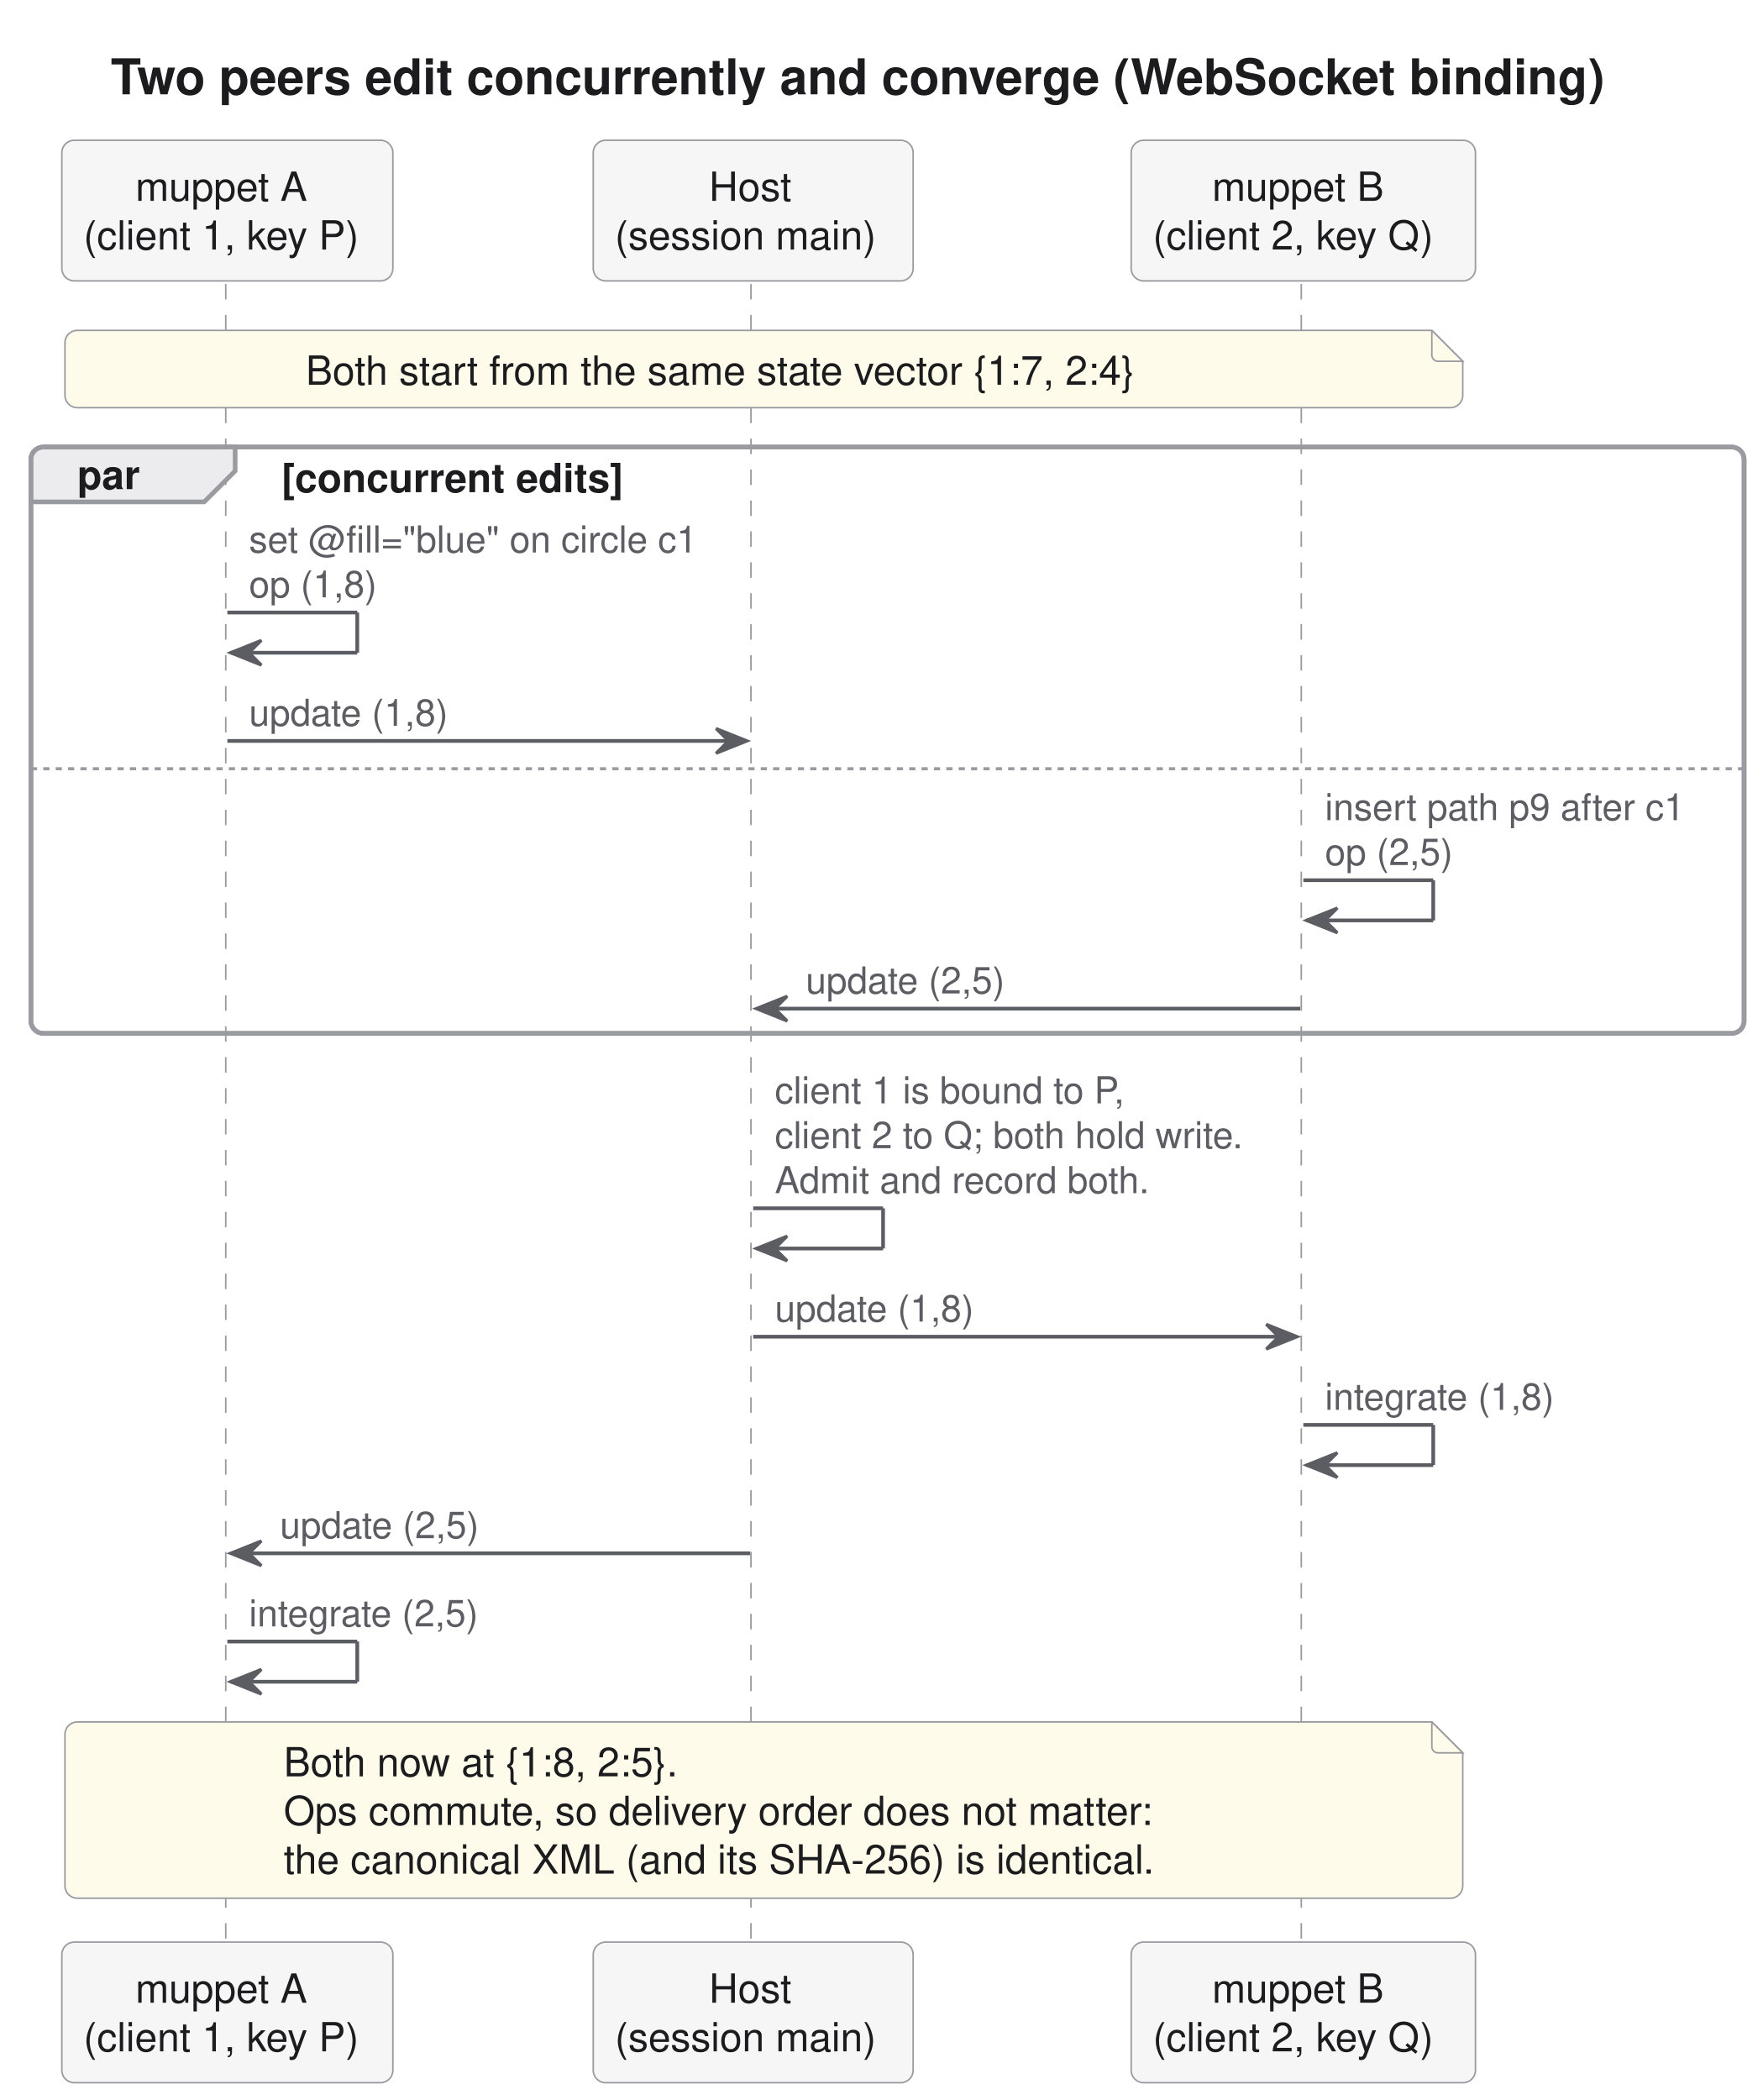
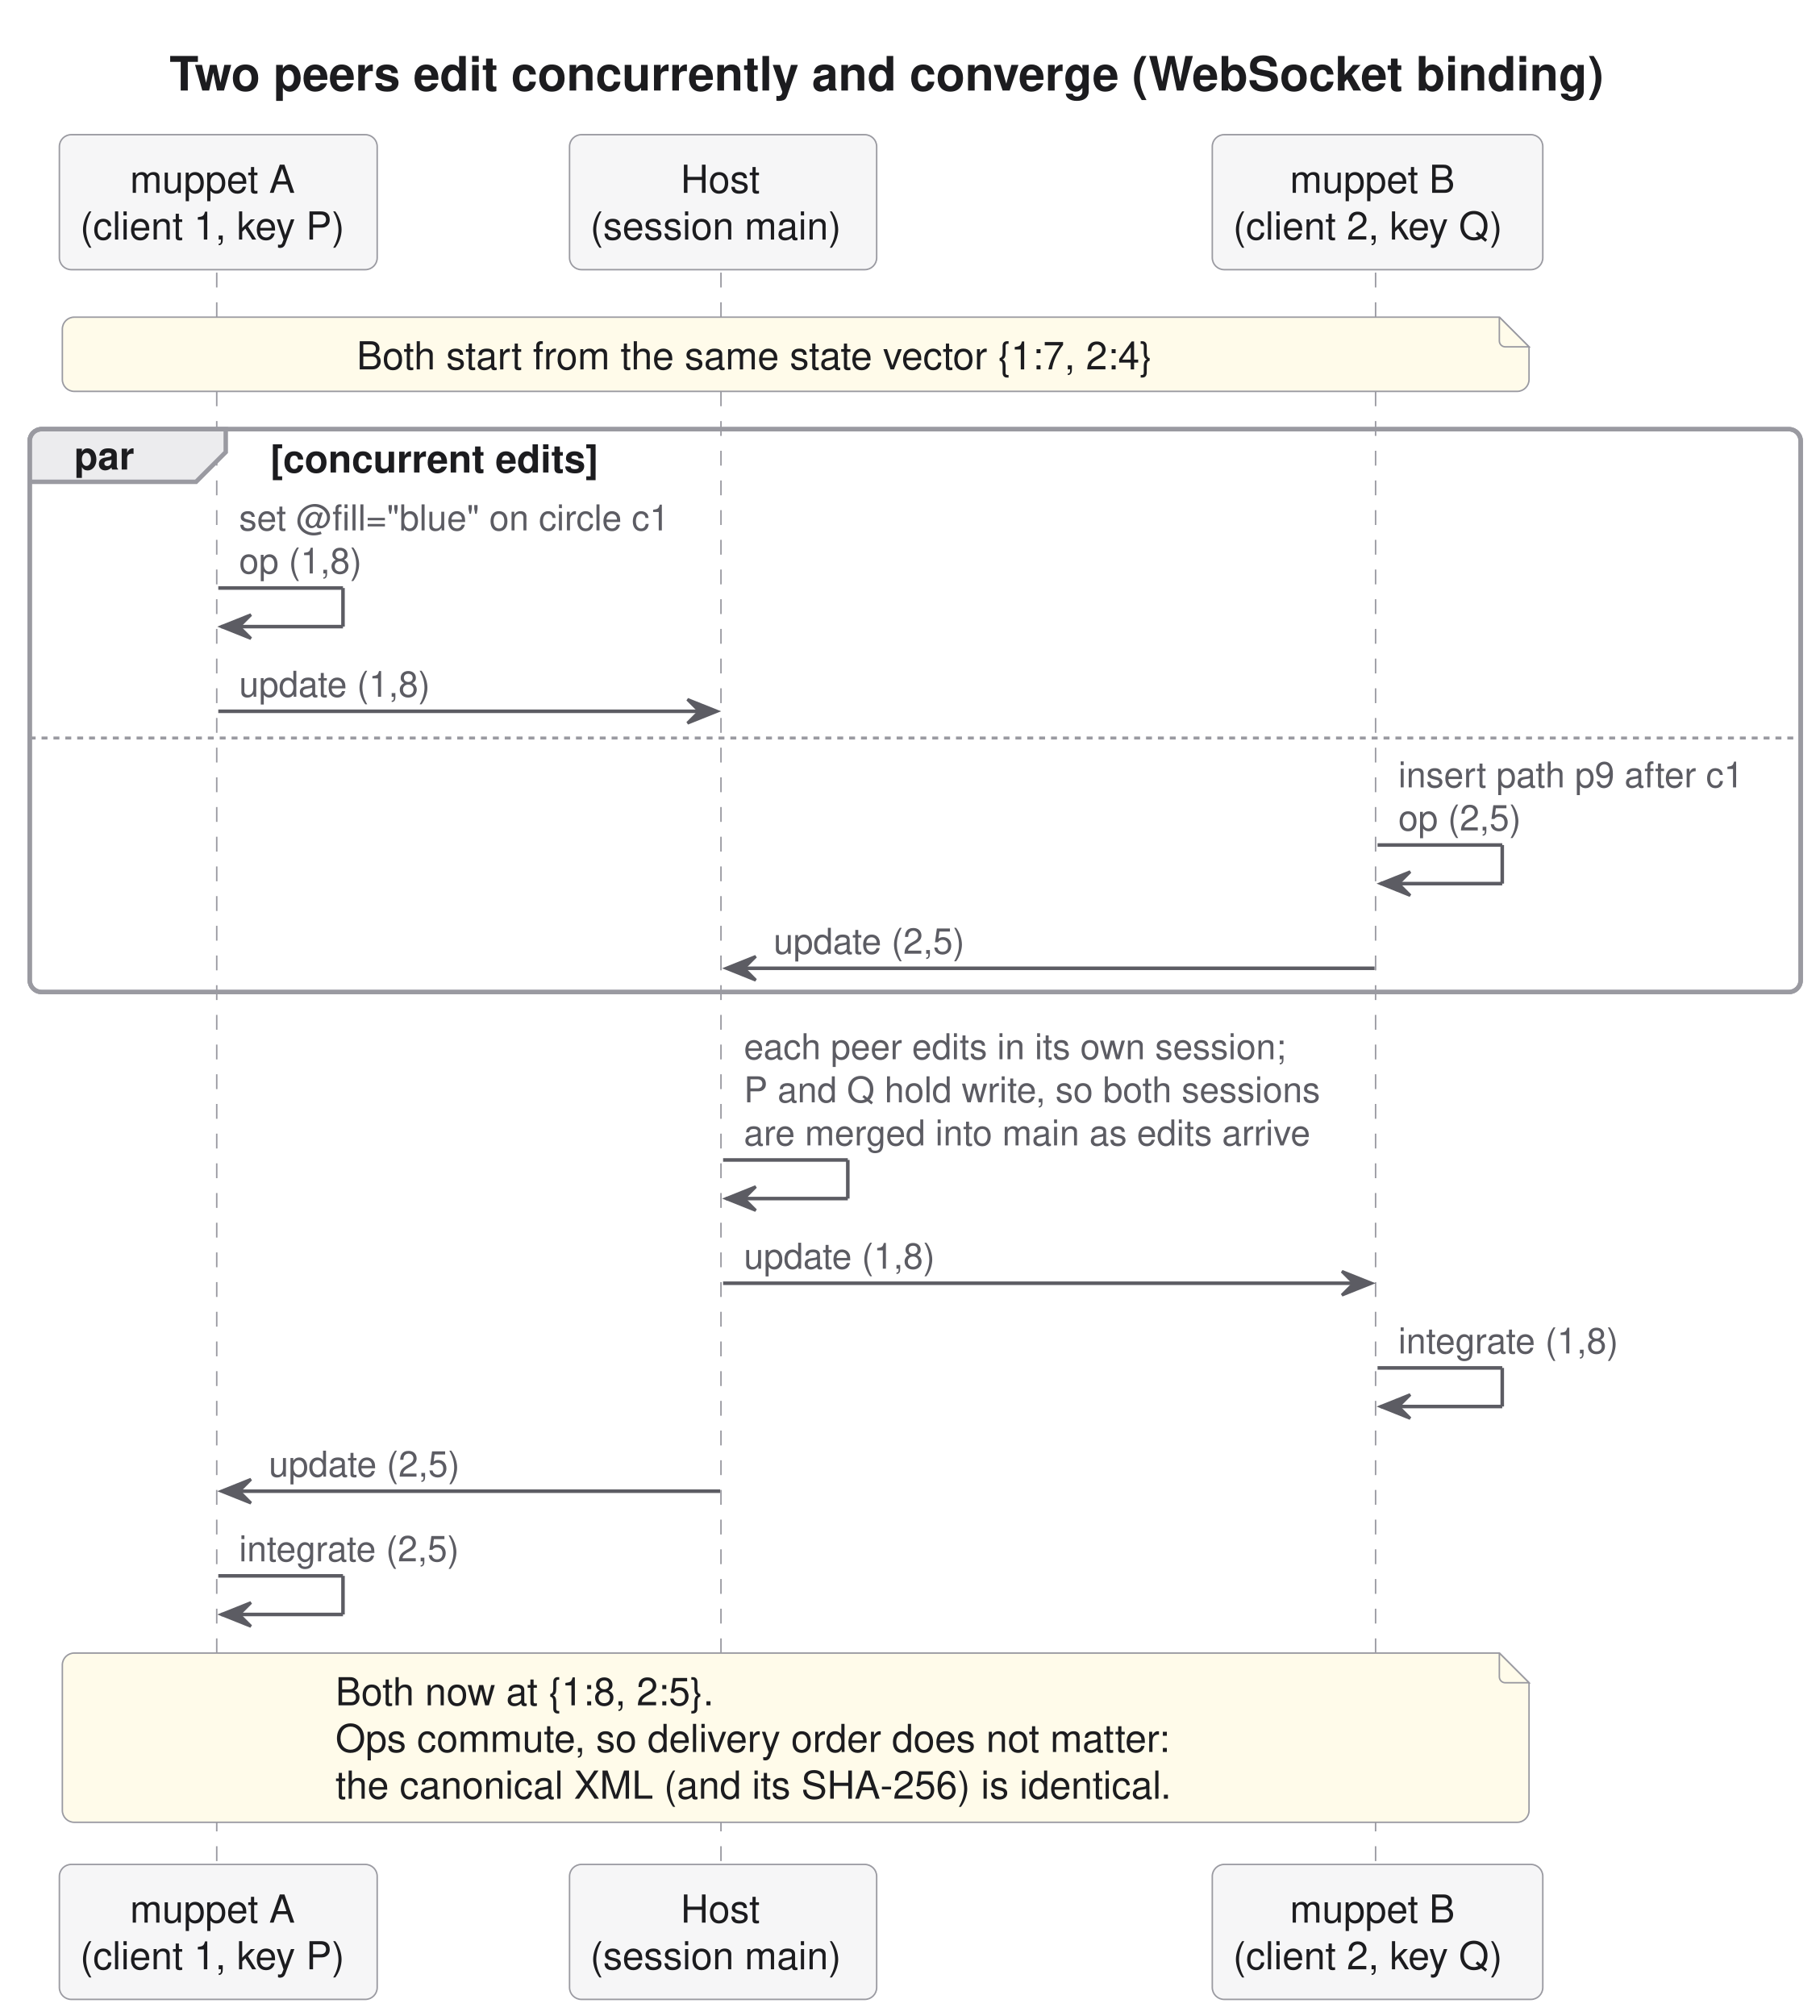
- <svg xmlns="http://www.w3.org/2000/svg" contentStyleType="text/css" data-diagram-type="SEQUENCE" height="679px" preserveAspectRatio="none" style="width:570px;height:679px;" version="1.1" viewBox="0 0 570 679" width="570px" zoomAndPan="magnify">
+ <svg xmlns="http://www.w3.org/2000/svg" contentStyleType="text/css" data-diagram-type="SEQUENCE" height="679px" preserveAspectRatio="none" style="width:613px;height:679px;" version="1.1" viewBox="0 0 613 679" width="613px" zoomAndPan="magnify">
  <defs />
  <g>
-     <text fill="#1C1C1F" font-family="Helvetica" font-size="16" font-weight="bold" lengthAdjust="spacing" textLength="501.305" x="35.833" y="30.5">Two peers edit concurrently and converge (WebSocket binding)</text>
-     <rect fill="none" height="189.576" rx="4" ry="4" style="stroke:#9A9AA1;stroke-width:1.5;" width="553.971" x="10" y="144.548" />
+     <text fill="#1C1C1F" font-family="Helvetica" font-size="16" font-weight="bold" lengthAdjust="spacing" textLength="501.305" x="57.097" y="30.5">Two peers edit concurrently and converge (WebSocket binding)</text>
+     <rect fill="none" height="189.576" rx="4" ry="4" style="stroke:#9A9AA1;stroke-width:1.5;" width="596.499" x="10" y="144.548" />
    <g>
      <rect fill="#000000" fill-opacity="0" height="537.131" width="8" x="69.522" y="91.818" />
      <line style="stroke:#9A9AA1;stroke-width:0.5;stroke-dasharray:5,5;" x1="73" x2="73" y1="91.818" y2="628.949" />
    </g>
    <g>
      <rect fill="#000000" fill-opacity="0" height="537.131" width="8" x="239.551" y="91.818" />
      <line style="stroke:#9A9AA1;stroke-width:0.5;stroke-dasharray:5,5;" x1="242.829" x2="242.829" y1="91.818" y2="628.949" />
    </g>
    <g>
-       <rect fill="#000000" fill-opacity="0" height="537.131" width="8" x="417.45" y="91.818" />
-       <line style="stroke:#9A9AA1;stroke-width:0.5;stroke-dasharray:5,5;" x1="420.789" x2="420.789" y1="91.818" y2="628.949" />
+       <rect fill="#000000" fill-opacity="0" height="537.131" width="8" x="459.977" y="91.818" />
+       <line style="stroke:#9A9AA1;stroke-width:0.5;stroke-dasharray:5,5;" x1="463.316" x2="463.316" y1="91.818" y2="628.949" />
    </g>
    <g class="participant participant-head" data-participant="a">
      <rect fill="#F6F6F7" height="45.459" rx="4" ry="4" style="stroke:#9A9AA1;stroke-width:0.5;" width="107.044" x="20" y="45.359" />
      <text fill="#1C1C1F" font-family="Helvetica" font-size="13" lengthAdjust="spacing" textLength="59.452" x="43.796" y="64.953">muppet A</text>
      <text fill="#1C1C1F" font-family="Helvetica" font-size="13" lengthAdjust="spacing" textLength="93.044" x="27" y="80.683">(client 1, key P)</text>
    </g>
    <g class="participant participant-tail" data-participant="a">
      <rect fill="#F6F6F7" height="45.459" rx="4" ry="4" style="stroke:#9A9AA1;stroke-width:0.5;" width="107.044" x="20" y="627.949" />
      <text fill="#1C1C1F" font-family="Helvetica" font-size="13" lengthAdjust="spacing" textLength="59.452" x="43.796" y="647.543">muppet A</text>
      <text fill="#1C1C1F" font-family="Helvetica" font-size="13" lengthAdjust="spacing" textLength="93.044" x="27" y="663.273">(client 1, key P)</text>
    </g>
    <g class="participant participant-head" data-participant="t">
      <rect fill="#F6F6F7" height="45.459" rx="4" ry="4" style="stroke:#9A9AA1;stroke-width:0.5;" width="103.445" x="191.829" y="45.359" />
      <text fill="#1C1C1F" font-family="Helvetica" font-size="13" lengthAdjust="spacing" textLength="28.571" x="229.266" y="64.953">Host</text>
      <text fill="#1C1C1F" font-family="Helvetica" font-size="13" lengthAdjust="spacing" textLength="89.445" x="198.829" y="80.683">(session main)</text>
    </g>
    <g class="participant participant-tail" data-participant="t">
      <rect fill="#F6F6F7" height="45.459" rx="4" ry="4" style="stroke:#9A9AA1;stroke-width:0.5;" width="103.445" x="191.829" y="627.949" />
      <text fill="#1C1C1F" font-family="Helvetica" font-size="13" lengthAdjust="spacing" textLength="28.571" x="229.266" y="647.543">Host</text>
      <text fill="#1C1C1F" font-family="Helvetica" font-size="13" lengthAdjust="spacing" textLength="89.445" x="198.829" y="663.273">(session main)</text>
    </g>
    <g class="participant participant-head" data-participant="b">
-       <rect fill="#F6F6F7" height="45.459" rx="4" ry="4" style="stroke:#9A9AA1;stroke-width:0.5;" width="111.322" x="365.789" y="45.359" />
-       <text fill="#1C1C1F" font-family="Helvetica" font-size="13" lengthAdjust="spacing" textLength="58.989" x="391.955" y="64.953">muppet B</text>
-       <text fill="#1C1C1F" font-family="Helvetica" font-size="13" lengthAdjust="spacing" textLength="97.322" x="372.789" y="80.683">(client 2, key Q)</text>
+       <rect fill="#F6F6F7" height="45.459" rx="4" ry="4" style="stroke:#9A9AA1;stroke-width:0.5;" width="111.322" x="408.316" y="45.359" />
+       <text fill="#1C1C1F" font-family="Helvetica" font-size="13" lengthAdjust="spacing" textLength="58.989" x="434.483" y="64.953">muppet B</text>
+       <text fill="#1C1C1F" font-family="Helvetica" font-size="13" lengthAdjust="spacing" textLength="97.322" x="415.316" y="80.683">(client 2, key Q)</text>
    </g>
    <g class="participant participant-tail" data-participant="b">
-       <rect fill="#F6F6F7" height="45.459" rx="4" ry="4" style="stroke:#9A9AA1;stroke-width:0.5;" width="111.322" x="365.789" y="627.949" />
-       <text fill="#1C1C1F" font-family="Helvetica" font-size="13" lengthAdjust="spacing" textLength="58.989" x="391.955" y="647.543">muppet B</text>
-       <text fill="#1C1C1F" font-family="Helvetica" font-size="13" lengthAdjust="spacing" textLength="97.322" x="372.789" y="663.273">(client 2, key Q)</text>
+       <rect fill="#F6F6F7" height="45.459" rx="4" ry="4" style="stroke:#9A9AA1;stroke-width:0.5;" width="111.322" x="408.316" y="627.949" />
+       <text fill="#1C1C1F" font-family="Helvetica" font-size="13" lengthAdjust="spacing" textLength="58.989" x="434.483" y="647.543">muppet B</text>
+       <text fill="#1C1C1F" font-family="Helvetica" font-size="13" lengthAdjust="spacing" textLength="97.322" x="415.316" y="663.273">(client 2, key Q)</text>
    </g>
-     <path d="M21,110.818 L21,127.818 A4,4 0 0 0 25,131.818 L469,131.818 A4,4 0 0 0 473,127.818 L473,116.818 L463,106.818 L25,106.818 A4,4 0 0 0 21,110.818" fill="#FFFBEA" style="stroke:#9A9AA1;stroke-width:0.5;" />
-     <path d="M463,106.818 L463,114.818 A2,2 0 0 0 465,116.818 L473,116.818 L463,106.818" fill="#FFFBEA" style="stroke:#9A9AA1;stroke-width:0.5;" />
-     <text fill="#1C1C1F" font-family="Helvetica" font-size="13" lengthAdjust="spacing" textLength="287.377" x="98.867" y="124.412">Both start from the same state vector {1:7, 2:4}</text>
+     <path d="M21,110.818 L21,127.818 A4,4 0 0 0 25,131.818 L511,131.818 A4,4 0 0 0 515,127.818 L515,116.818 L505,106.818 L25,106.818 A4,4 0 0 0 21,110.818" fill="#FFFBEA" style="stroke:#9A9AA1;stroke-width:0.5;" />
+     <path d="M505,106.818 L505,114.818 A2,2 0 0 0 507,116.818 L515,116.818 L505,106.818" fill="#FFFBEA" style="stroke:#9A9AA1;stroke-width:0.5;" />
+     <text fill="#1C1C1F" font-family="Helvetica" font-size="13" lengthAdjust="spacing" textLength="287.377" x="120.13" y="124.412">Both start from the same state vector {1:7, 2:4}</text>
    <path d="M14,144.548 L76.036,144.548 L76.036,152.277 L66.036,162.277 L10,162.277 L10,148.548 A4,4 0 0 1 14,144.548" fill="#ECECEE" style="stroke:#9A9AA1;stroke-width:1.5;" />
-     <rect fill="none" height="189.576" rx="4" ry="4" style="stroke:#9A9AA1;stroke-width:1.5;" width="553.971" x="10" y="144.548" />
+     <rect fill="none" height="189.576" rx="4" ry="4" style="stroke:#9A9AA1;stroke-width:1.5;" width="596.499" x="10" y="144.548" />
    <text fill="#1C1C1F" font-family="Helvetica" font-size="13" font-weight="bold" lengthAdjust="spacing" textLength="21.036" x="25" y="158.142">par</text>
    <text fill="#1C1C1F" font-family="Helvetica" font-size="13" font-weight="bold" lengthAdjust="spacing" textLength="115.026" x="91.036" y="159.142">[concurrent edits]</text>
    <g class="message" data-participant-1="a" data-participant-2="a">
      <line style="stroke:#5C5C63;stroke-width:1.2;" x1="73.522" x2="115.522" y1="198.046" y2="198.046" />
      <line style="stroke:#5C5C63;stroke-width:1.2;" x1="115.522" x2="115.522" y1="198.046" y2="211.046" />
      <line style="stroke:#5C5C63;stroke-width:1.2;" x1="74.522" x2="115.522" y1="211.046" y2="211.046" />
      <polygon fill="#5C5C63" points="84.522,207.046,74.522,211.046,84.522,215.046,80.522,211.046" style="stroke:#5C5C63;stroke-width:1;" />
      <text fill="#5C5C63" font-family="Helvetica" font-size="12" lengthAdjust="spacing" textLength="156.029" x="80.522" y="178.632">set @fill="blue" on circle c1</text>
      <text fill="#5C5C63" font-family="Helvetica" font-size="12" lengthAdjust="spacing" textLength="42.434" x="80.522" y="193.151">op (1,8)</text>
    </g>
    <g class="message" data-participant-1="a" data-participant-2="t">
      <polygon fill="#5C5C63" points="231.551,235.565,241.551,239.565,231.551,243.565,235.551,239.565" style="stroke:#5C5C63;stroke-width:1;" />
      <line style="stroke:#5C5C63;stroke-width:1.2;" x1="73.522" x2="237.551" y1="239.565" y2="239.565" />
      <text fill="#5C5C63" font-family="Helvetica" font-size="12" lengthAdjust="spacing" textLength="67.342" x="80.522" y="234.671">update (1,8)</text>
    </g>
-     <line style="stroke:#9A9AA1;stroke-width:1;stroke-dasharray:2,2;" x1="10" x2="563.971" y1="248.565" y2="248.565" />
+     <line style="stroke:#9A9AA1;stroke-width:1;stroke-dasharray:2,2;" x1="10" x2="606.499" y1="248.565" y2="248.565" />
    <g class="message" data-participant-1="b" data-participant-2="b">
-       <line style="stroke:#5C5C63;stroke-width:1.2;" x1="421.45" x2="463.45" y1="284.604" y2="284.604" />
-       <line style="stroke:#5C5C63;stroke-width:1.2;" x1="463.45" x2="463.45" y1="284.604" y2="297.604" />
-       <line style="stroke:#5C5C63;stroke-width:1.2;" x1="422.45" x2="463.45" y1="297.604" y2="297.604" />
-       <polygon fill="#5C5C63" points="432.45,293.604,422.45,297.604,432.45,301.604,428.45,297.604" style="stroke:#5C5C63;stroke-width:1;" />
-       <text fill="#5C5C63" font-family="Helvetica" font-size="12" lengthAdjust="spacing" textLength="123.522" x="428.45" y="265.19">insert path p9 after c1</text>
-       <text fill="#5C5C63" font-family="Helvetica" font-size="12" lengthAdjust="spacing" textLength="44.742" x="428.45" y="279.71">op (2,5)</text>
+       <line style="stroke:#5C5C63;stroke-width:1.2;" x1="463.977" x2="505.977" y1="284.604" y2="284.604" />
+       <line style="stroke:#5C5C63;stroke-width:1.2;" x1="505.977" x2="505.977" y1="284.604" y2="297.604" />
+       <line style="stroke:#5C5C63;stroke-width:1.2;" x1="464.977" x2="505.977" y1="297.604" y2="297.604" />
+       <polygon fill="#5C5C63" points="474.977,293.604,464.977,297.604,474.977,301.604,470.977,297.604" style="stroke:#5C5C63;stroke-width:1;" />
+       <text fill="#5C5C63" font-family="Helvetica" font-size="12" lengthAdjust="spacing" textLength="123.522" x="470.977" y="265.19">insert path p9 after c1</text>
+       <text fill="#5C5C63" font-family="Helvetica" font-size="12" lengthAdjust="spacing" textLength="44.742" x="470.977" y="279.71">op (2,5)</text>
    </g>
    <g class="message" data-participant-1="b" data-participant-2="t">
      <polygon fill="#5C5C63" points="254.551,322.124,244.551,326.124,254.551,330.124,250.551,326.124" style="stroke:#5C5C63;stroke-width:1;" />
-       <line style="stroke:#5C5C63;stroke-width:1.2;" x1="248.551" x2="420.45" y1="326.124" y2="326.124" />
+       <line style="stroke:#5C5C63;stroke-width:1.2;" x1="248.551" x2="462.977" y1="326.124" y2="326.124" />
      <text fill="#5C5C63" font-family="Helvetica" font-size="12" lengthAdjust="spacing" textLength="69.65" x="260.551" y="321.229">update (2,5)</text>
    </g>
    <g class="message" data-participant-1="t" data-participant-2="t">
      <line style="stroke:#5C5C63;stroke-width:1.2;" x1="243.551" x2="285.551" y1="390.683" y2="390.683" />
      <line style="stroke:#5C5C63;stroke-width:1.2;" x1="285.551" x2="285.551" y1="390.683" y2="403.683" />
      <line style="stroke:#5C5C63;stroke-width:1.2;" x1="244.551" x2="285.551" y1="403.683" y2="403.683" />
      <polygon fill="#5C5C63" points="254.551,399.683,244.551,403.683,254.551,407.683,250.551,403.683" style="stroke:#5C5C63;stroke-width:1;" />
-       <text fill="#5C5C63" font-family="Helvetica" font-size="12" lengthAdjust="spacing" textLength="119.994" x="250.551" y="356.749">client 1 is bound to P,</text>
-       <text fill="#5C5C63" font-family="Helvetica" font-size="12" lengthAdjust="spacing" textLength="163.898" x="250.551" y="371.269">client 2 to Q; both hold write.</text>
-       <text fill="#5C5C63" font-family="Helvetica" font-size="12" lengthAdjust="spacing" textLength="130.723" x="250.551" y="385.788">Admit and record both.</text>
+       <text fill="#5C5C63" font-family="Helvetica" font-size="12" lengthAdjust="spacing" textLength="195.381" x="250.551" y="356.749">each peer edits in its own session;</text>
+       <text fill="#5C5C63" font-family="Helvetica" font-size="12" lengthAdjust="spacing" textLength="206.426" x="250.551" y="371.269">P and Q hold write, so both sessions</text>
+       <text fill="#5C5C63" font-family="Helvetica" font-size="12" lengthAdjust="spacing" textLength="203.596" x="250.551" y="385.788">are merged into main as edits arrive</text>
    </g>
    <g class="message" data-participant-1="t" data-participant-2="b">
-       <polygon fill="#5C5C63" points="409.45,428.202,419.45,432.202,409.45,436.202,413.45,432.202" style="stroke:#5C5C63;stroke-width:1;" />
-       <line style="stroke:#5C5C63;stroke-width:1.2;" x1="243.551" x2="415.45" y1="432.202" y2="432.202" />
+       <polygon fill="#5C5C63" points="451.977,428.202,461.977,432.202,451.977,436.202,455.977,432.202" style="stroke:#5C5C63;stroke-width:1;" />
+       <line style="stroke:#5C5C63;stroke-width:1.2;" x1="243.551" x2="457.977" y1="432.202" y2="432.202" />
      <text fill="#5C5C63" font-family="Helvetica" font-size="12" lengthAdjust="spacing" textLength="67.342" x="250.551" y="427.308">update (1,8)</text>
    </g>
    <g class="message" data-participant-1="b" data-participant-2="b">
-       <line style="stroke:#5C5C63;stroke-width:1.2;" x1="421.45" x2="463.45" y1="460.722" y2="460.722" />
-       <line style="stroke:#5C5C63;stroke-width:1.2;" x1="463.45" x2="463.45" y1="460.722" y2="473.722" />
-       <line style="stroke:#5C5C63;stroke-width:1.2;" x1="422.45" x2="463.45" y1="473.722" y2="473.722" />
-       <polygon fill="#5C5C63" points="432.45,469.722,422.45,473.722,432.45,477.722,428.45,473.722" style="stroke:#5C5C63;stroke-width:1;" />
-       <text fill="#5C5C63" font-family="Helvetica" font-size="12" lengthAdjust="spacing" textLength="78.346" x="428.45" y="455.827">integrate (1,8)</text>
+       <line style="stroke:#5C5C63;stroke-width:1.2;" x1="463.977" x2="505.977" y1="460.722" y2="460.722" />
+       <line style="stroke:#5C5C63;stroke-width:1.2;" x1="505.977" x2="505.977" y1="460.722" y2="473.722" />
+       <line style="stroke:#5C5C63;stroke-width:1.2;" x1="464.977" x2="505.977" y1="473.722" y2="473.722" />
+       <polygon fill="#5C5C63" points="474.977,469.722,464.977,473.722,474.977,477.722,470.977,473.722" style="stroke:#5C5C63;stroke-width:1;" />
+       <text fill="#5C5C63" font-family="Helvetica" font-size="12" lengthAdjust="spacing" textLength="78.346" x="470.977" y="455.827">integrate (1,8)</text>
    </g>
    <g class="message" data-participant-1="t" data-participant-2="a">
      <polygon fill="#5C5C63" points="84.522,498.241,74.522,502.241,84.522,506.241,80.522,502.241" style="stroke:#5C5C63;stroke-width:1;" />
      <line style="stroke:#5C5C63;stroke-width:1.2;" x1="78.522" x2="242.551" y1="502.241" y2="502.241" />
      <text fill="#5C5C63" font-family="Helvetica" font-size="12" lengthAdjust="spacing" textLength="69.65" x="90.522" y="497.347">update (2,5)</text>
    </g>
    <g class="message" data-participant-1="a" data-participant-2="a">
      <line style="stroke:#5C5C63;stroke-width:1.2;" x1="73.522" x2="115.522" y1="530.761" y2="530.761" />
      <line style="stroke:#5C5C63;stroke-width:1.2;" x1="115.522" x2="115.522" y1="530.761" y2="543.761" />
      <line style="stroke:#5C5C63;stroke-width:1.2;" x1="74.522" x2="115.522" y1="543.761" y2="543.761" />
      <polygon fill="#5C5C63" points="84.522,539.761,74.522,543.761,84.522,547.761,80.522,543.761" style="stroke:#5C5C63;stroke-width:1;" />
      <text fill="#5C5C63" font-family="Helvetica" font-size="12" lengthAdjust="spacing" textLength="80.654" x="80.522" y="525.866">integrate (2,5)</text>
    </g>
-     <path d="M21,560.761 L21,609.761 A4,4 0 0 0 25,613.761 L469,613.761 A4,4 0 0 0 473,609.761 L473,566.761 L463,556.761 L25,556.761 A4,4 0 0 0 21,560.761" fill="#FFFBEA" style="stroke:#9A9AA1;stroke-width:0.5;" />
-     <path d="M463,556.761 L463,564.761 A2,2 0 0 0 465,566.761 L473,566.761 L463,556.761" fill="#FFFBEA" style="stroke:#9A9AA1;stroke-width:0.5;" />
-     <text fill="#1C1C1F" font-family="Helvetica" font-size="13" lengthAdjust="spacing" textLength="135.757" x="91.729" y="574.355">Both now at {1:8, 2:5}.</text>
-     <text fill="#1C1C1F" font-family="Helvetica" font-size="13" lengthAdjust="spacing" textLength="301.653" x="91.729" y="590.084">Ops commute, so delivery order does not matter:</text>
-     <text fill="#1C1C1F" font-family="Helvetica" font-size="13" lengthAdjust="spacing" textLength="300.911" x="91.729" y="605.813">the canonical XML (and its SHA-256) is identical.</text>
+     <path d="M21,560.761 L21,609.761 A4,4 0 0 0 25,613.761 L511,613.761 A4,4 0 0 0 515,609.761 L515,566.761 L505,556.761 L25,556.761 A4,4 0 0 0 21,560.761" fill="#FFFBEA" style="stroke:#9A9AA1;stroke-width:0.5;" />
+     <path d="M505,556.761 L505,564.761 A2,2 0 0 0 507,566.761 L515,566.761 L505,556.761" fill="#FFFBEA" style="stroke:#9A9AA1;stroke-width:0.5;" />
+     <text fill="#1C1C1F" font-family="Helvetica" font-size="13" lengthAdjust="spacing" textLength="135.757" x="112.992" y="574.355">Both now at {1:8, 2:5}.</text>
+     <text fill="#1C1C1F" font-family="Helvetica" font-size="13" lengthAdjust="spacing" textLength="301.653" x="112.992" y="590.084">Ops commute, so delivery order does not matter:</text>
+     <text fill="#1C1C1F" font-family="Helvetica" font-size="13" lengthAdjust="spacing" textLength="300.911" x="112.992" y="605.813">the canonical XML (and its SHA-256) is identical.</text>
  </g>
</svg>
